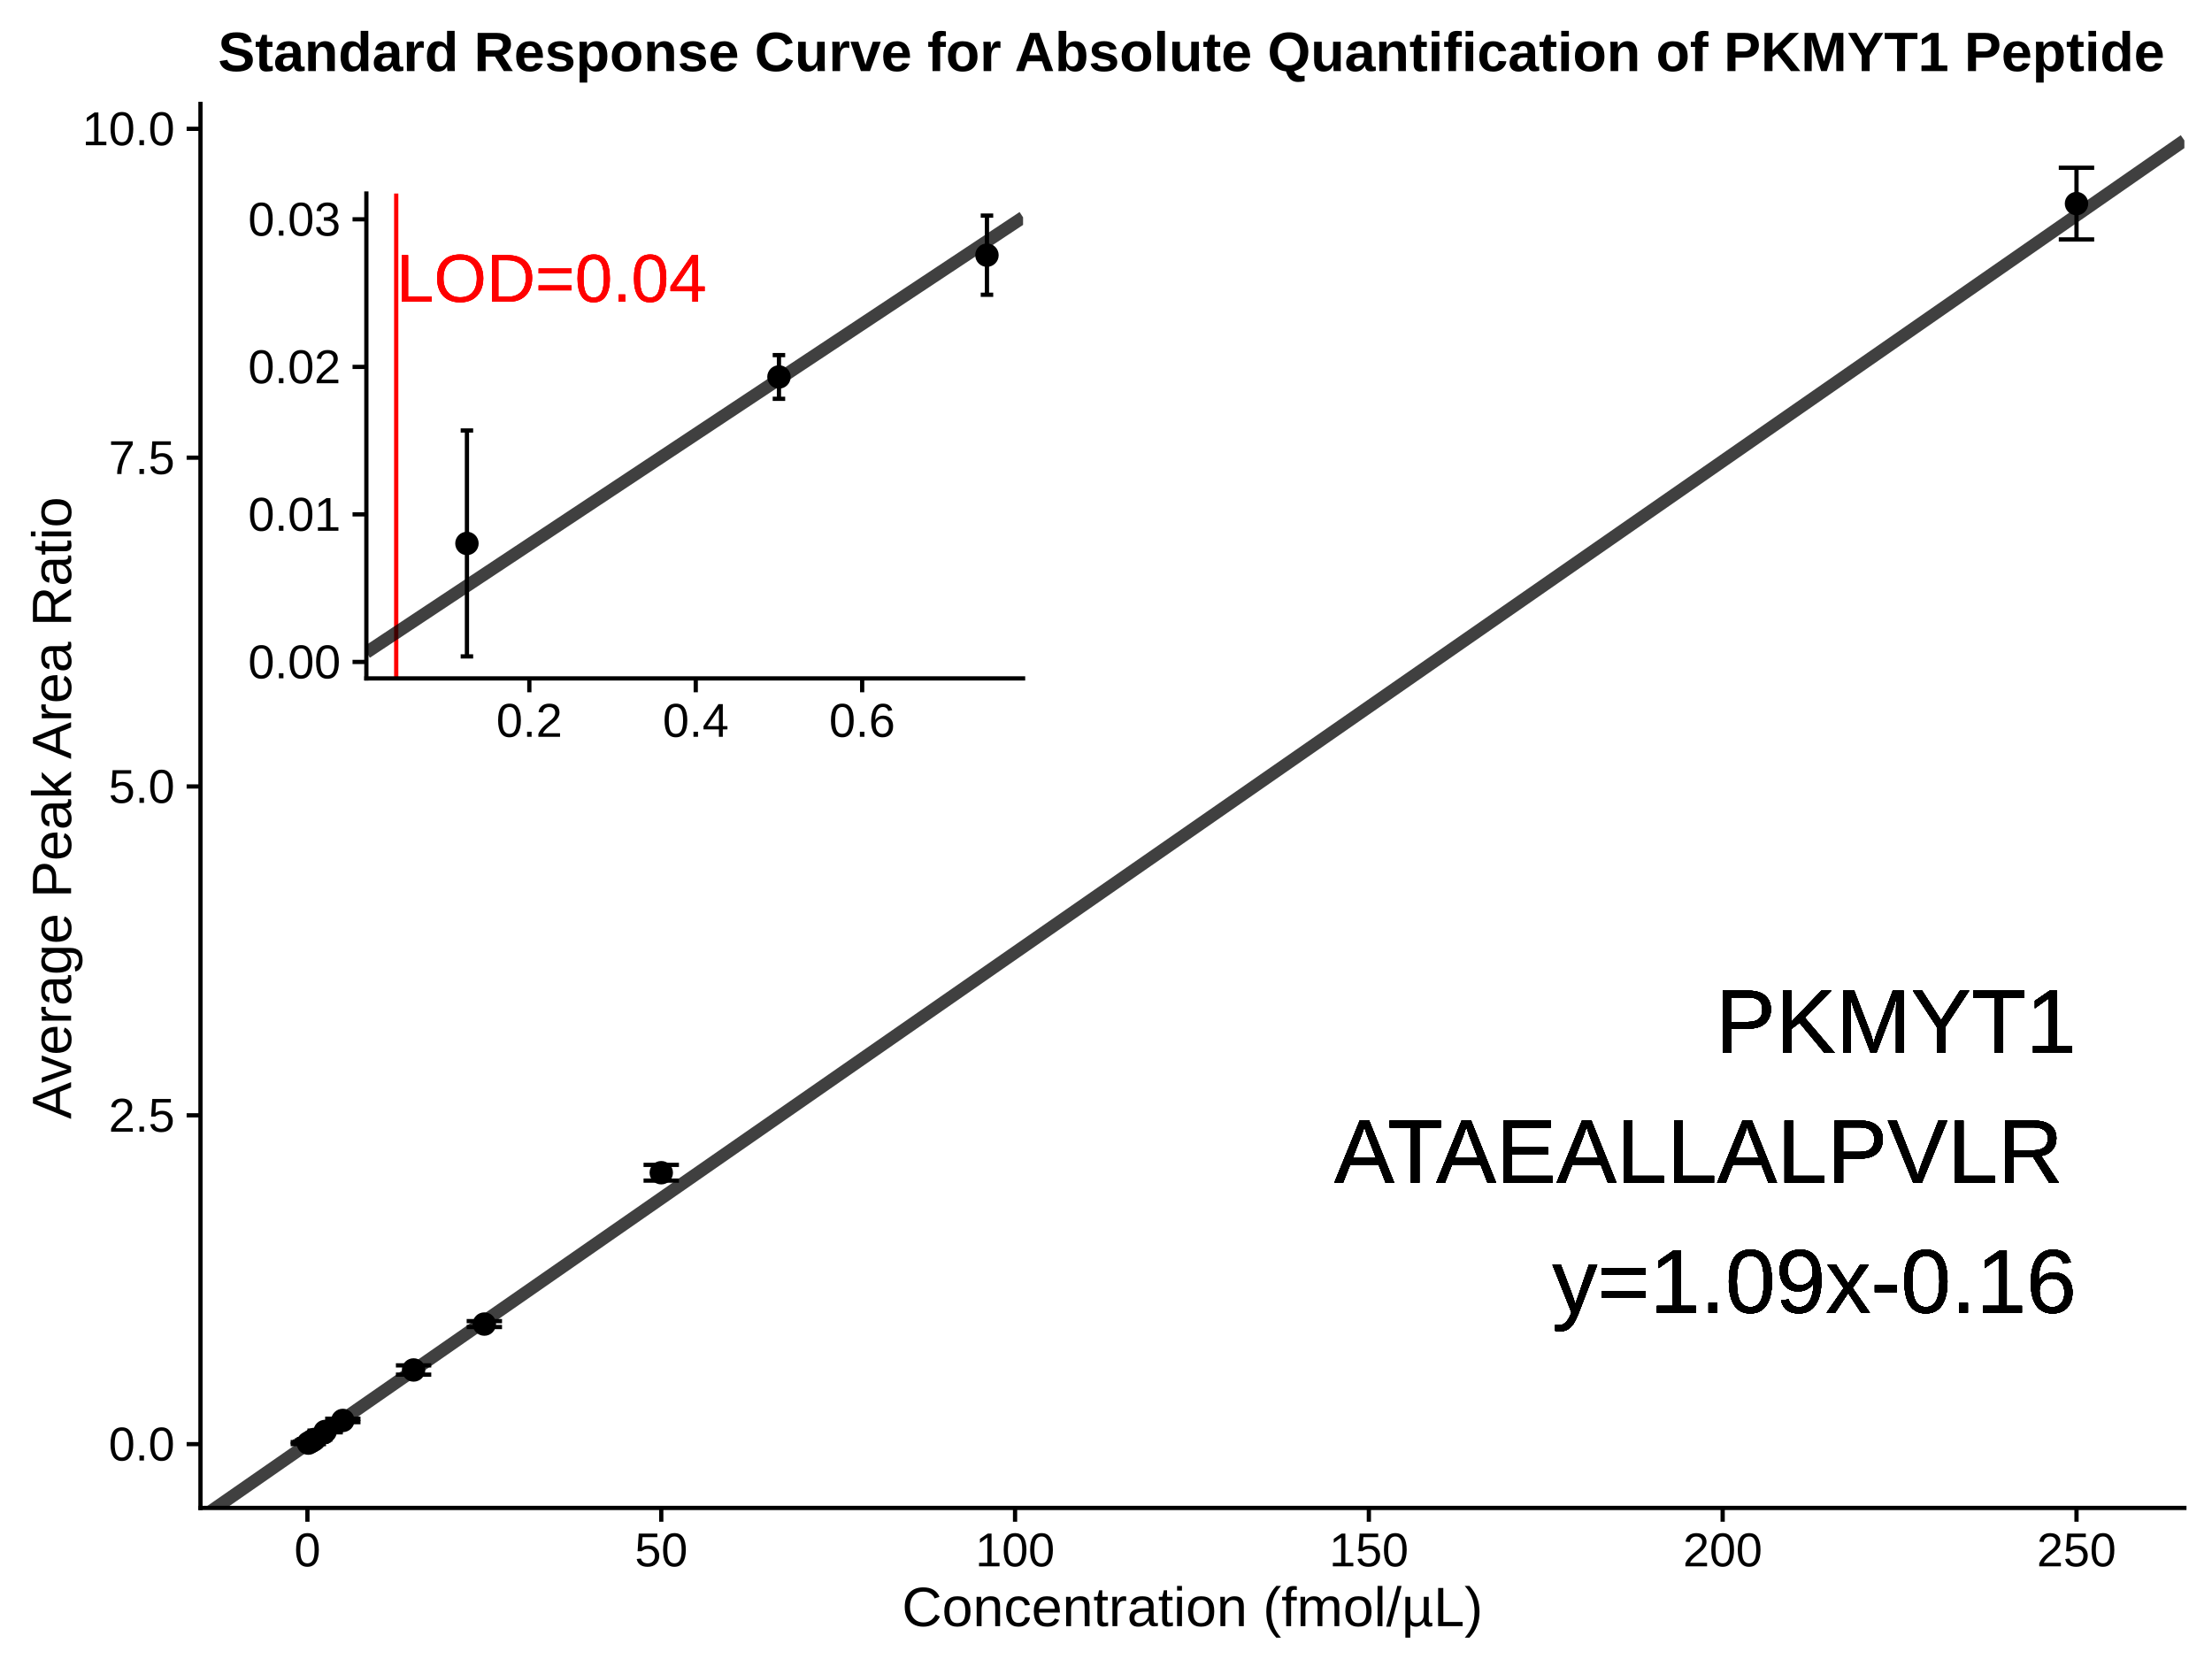
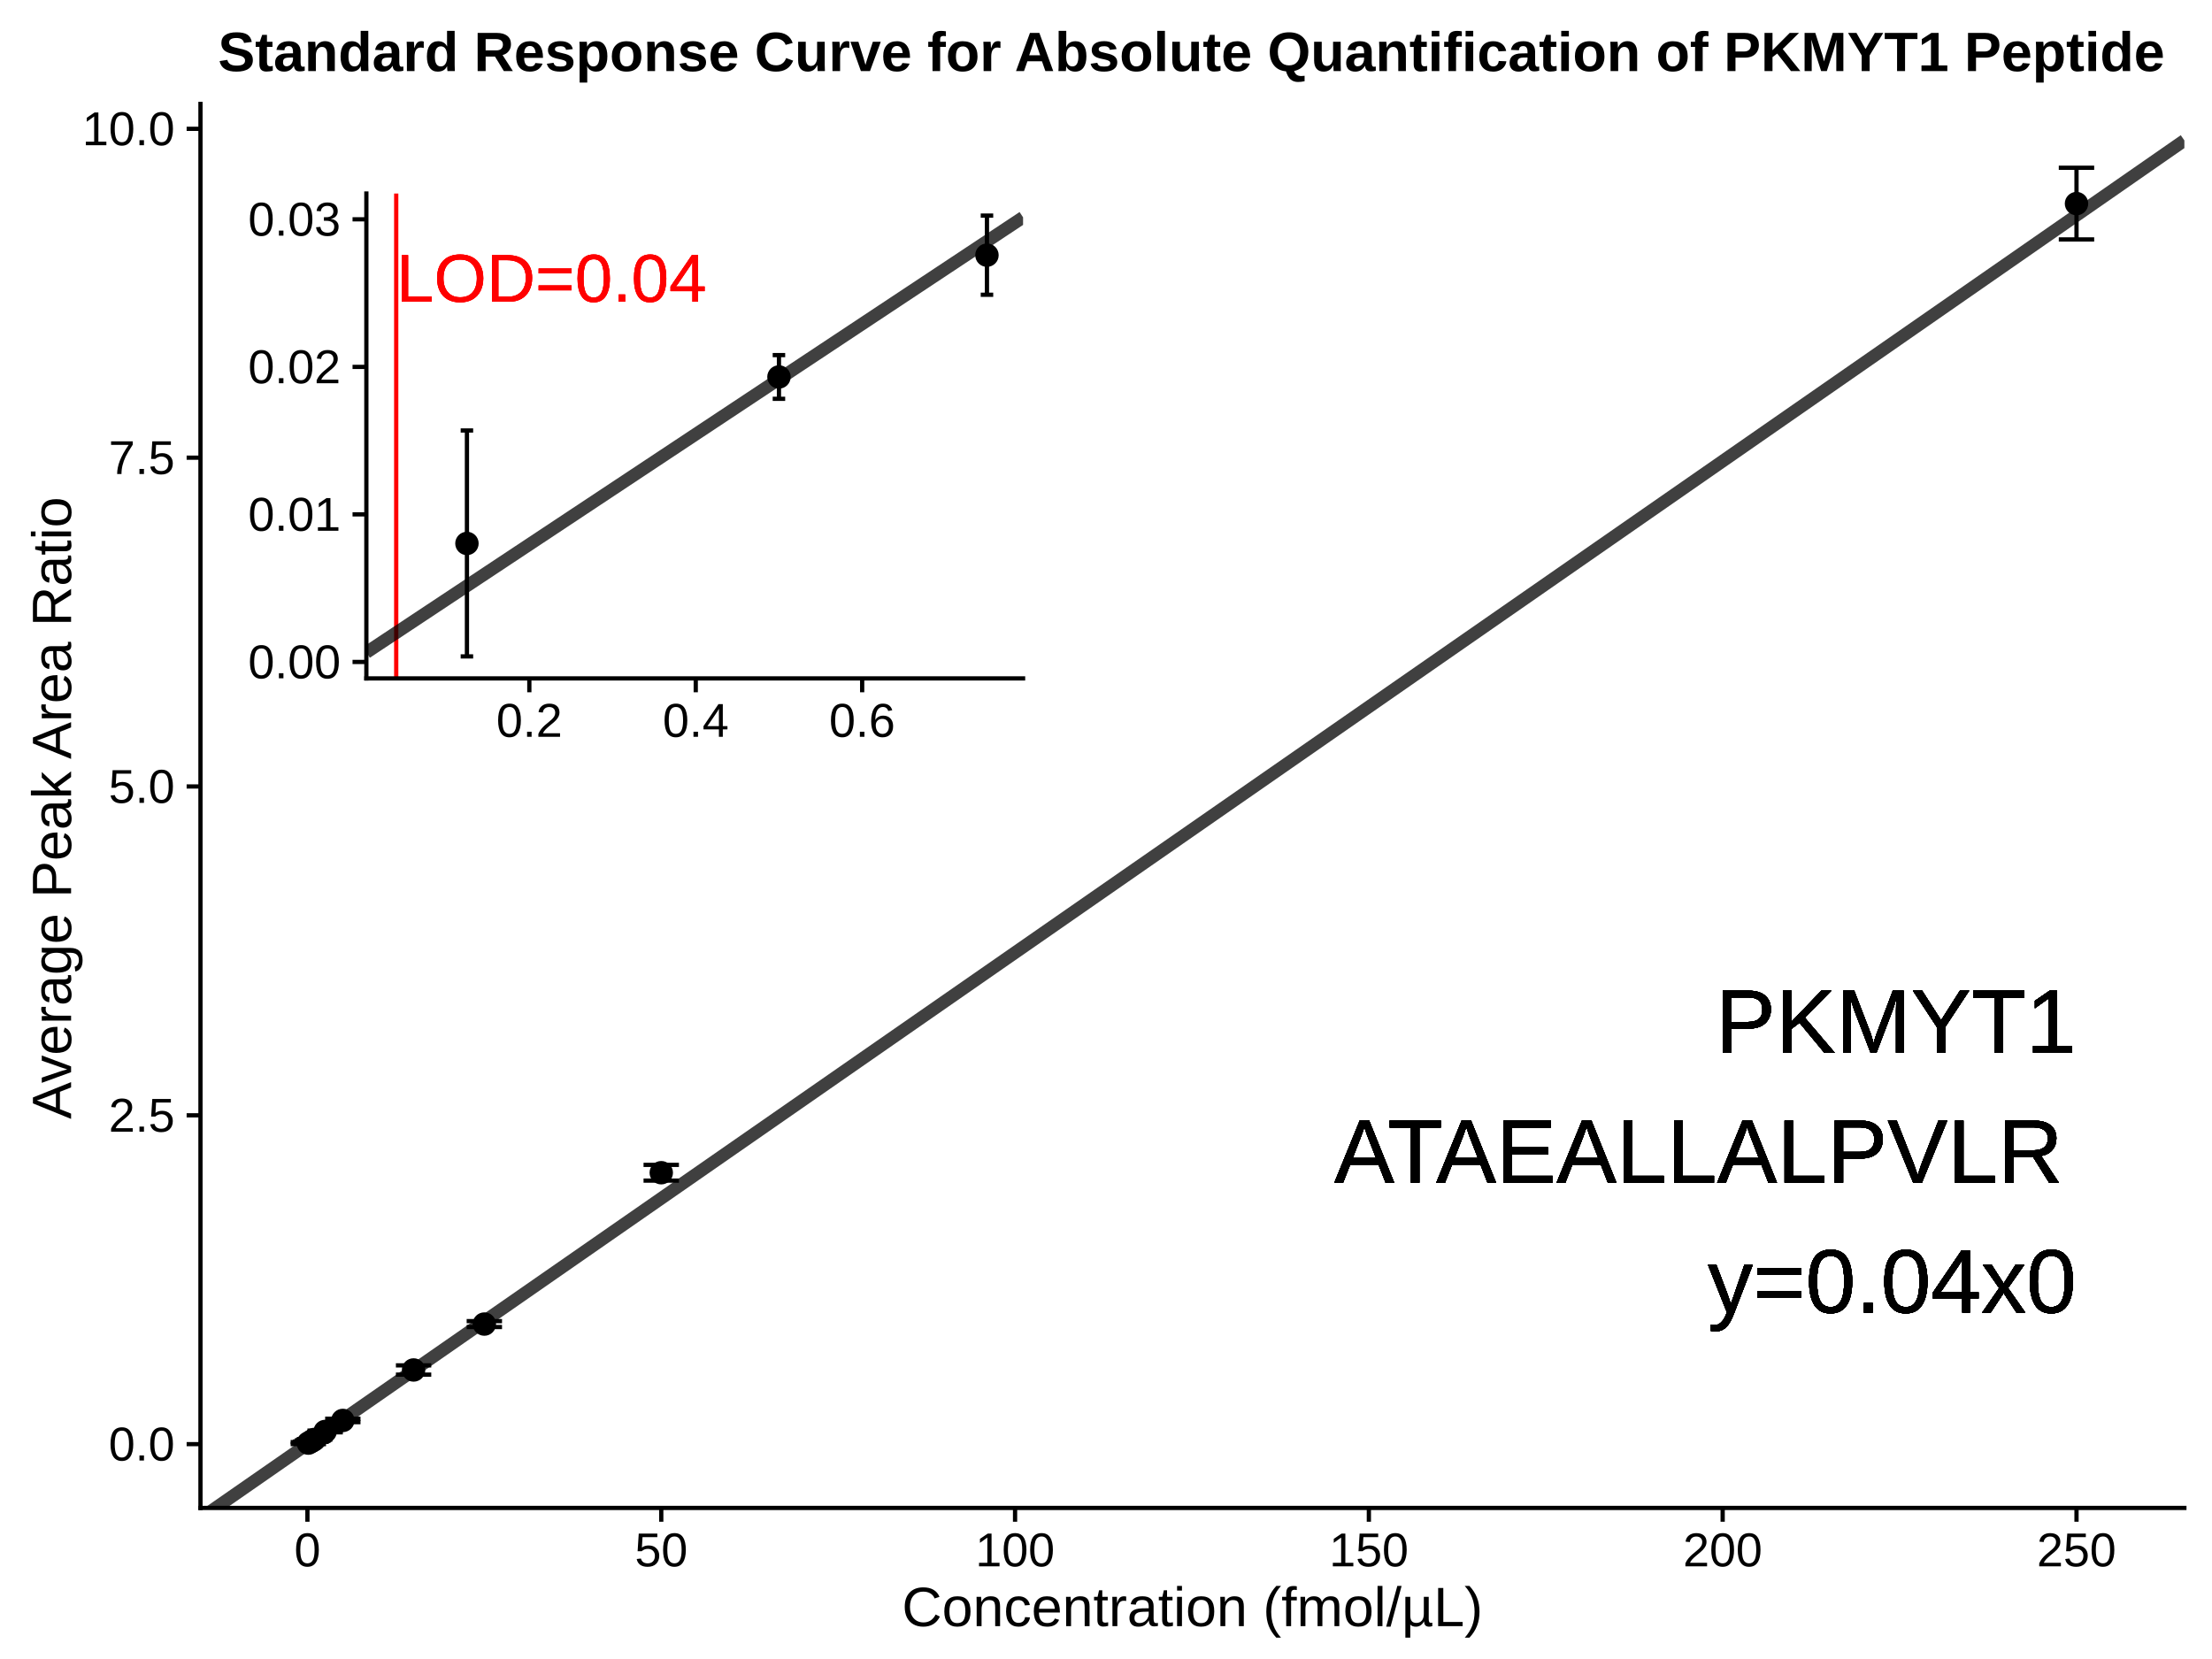
<svg xmlns="http://www.w3.org/2000/svg" viewBox="0 0 558.00 418.50">
  <defs>
    <style type="text/css">
    line, polyline, path, rect, circle {
      fill: none;
      stroke: #000000;
      stroke-linecap: round;
      stroke-linejoin: round;
      stroke-miterlimit: 10.00;
    }
  </style>
  </defs>
  <rect width="100%" height="100%" style="stroke: none; fill: #FFFFFF;" />
  <defs>
    <clipPath id="cpNTAuNTY2OXw1NTEuMDI2fDM4MC4zOXwyNi4yMTk1">
      <rect x="50.57" y="26.22" width="500.46" height="354.17" />
    </clipPath>
  </defs>
  <circle cx="77.78" cy="364.04" r="1.95pt" style="stroke-width: 0.71; fill: #000000;" clip-path="url(#cpNTAuNTY2OXw1NTEuMDI2fDM4MC4zOXwyNi4yMTk1)" />
  <circle cx="78.45" cy="363.66" r="1.95pt" style="stroke-width: 0.71; fill: #000000;" clip-path="url(#cpNTAuNTY2OXw1NTEuMDI2fDM4MC4zOXwyNi4yMTk1)" />
  <circle cx="78.89" cy="363.39" r="1.95pt" style="stroke-width: 0.71; fill: #000000;" clip-path="url(#cpNTAuNTY2OXw1NTEuMDI2fDM4MC4zOXwyNi4yMTk1)" />
  <circle cx="79.34" cy="363.11" r="1.95pt" style="stroke-width: 0.71; fill: #000000;" clip-path="url(#cpNTAuNTY2OXw1NTEuMDI2fDM4MC4zOXwyNi4yMTk1)" />
  <circle cx="82.02" cy="361.10" r="1.95pt" style="stroke-width: 0.71; fill: #000000;" clip-path="url(#cpNTAuNTY2OXw1NTEuMDI2fDM4MC4zOXwyNi4yMTk1)" />
  <circle cx="86.48" cy="358.32" r="1.95pt" style="stroke-width: 0.71; fill: #000000;" clip-path="url(#cpNTAuNTY2OXw1NTEuMDI2fDM4MC4zOXwyNi4yMTk1)" />
  <circle cx="104.33" cy="345.59" r="1.95pt" style="stroke-width: 0.71; fill: #000000;" clip-path="url(#cpNTAuNTY2OXw1NTEuMDI2fDM4MC4zOXwyNi4yMTk1)" />
  <circle cx="122.18" cy="334.01" r="1.95pt" style="stroke-width: 0.71; fill: #000000;" clip-path="url(#cpNTAuNTY2OXw1NTEuMDI2fDM4MC4zOXwyNi4yMTk1)" />
  <circle cx="166.81" cy="295.83" r="1.95pt" style="stroke-width: 0.71; fill: #000000;" clip-path="url(#cpNTAuNTY2OXw1NTEuMDI2fDM4MC4zOXwyNi4yMTk1)" />
  <circle cx="523.82" cy="51.36" r="1.95pt" style="stroke-width: 0.71; fill: #000000;" clip-path="url(#cpNTAuNTY2OXw1NTEuMDI2fDM4MC4zOXwyNi4yMTk1)" />
  <polyline points="73.32,363.78 82.24,363.78 " style="stroke-width: 1.07; stroke-linecap: butt;" clip-path="url(#cpNTAuNTY2OXw1NTEuMDI2fDM4MC4zOXwyNi4yMTk1)" />
  <polyline points="77.78,363.78 77.78,364.29 " style="stroke-width: 1.07; stroke-linecap: butt;" clip-path="url(#cpNTAuNTY2OXw1NTEuMDI2fDM4MC4zOXwyNi4yMTk1)" />
  <polyline points="73.32,364.29 82.24,364.29 " style="stroke-width: 1.07; stroke-linecap: butt;" clip-path="url(#cpNTAuNTY2OXw1NTEuMDI2fDM4MC4zOXwyNi4yMTk1)" />
  <polyline points="73.98,363.61 82.91,363.61 " style="stroke-width: 1.07; stroke-linecap: butt;" clip-path="url(#cpNTAuNTY2OXw1NTEuMDI2fDM4MC4zOXwyNi4yMTk1)" />
  <polyline points="78.45,363.61 78.45,363.71 " style="stroke-width: 1.07; stroke-linecap: butt;" clip-path="url(#cpNTAuNTY2OXw1NTEuMDI2fDM4MC4zOXwyNi4yMTk1)" />
  <polyline points="73.98,363.71 82.91,363.71 " style="stroke-width: 1.07; stroke-linecap: butt;" clip-path="url(#cpNTAuNTY2OXw1NTEuMDI2fDM4MC4zOXwyNi4yMTk1)" />
  <polyline points="74.43,363.30 83.36,363.30 " style="stroke-width: 1.07; stroke-linecap: butt;" clip-path="url(#cpNTAuNTY2OXw1NTEuMDI2fDM4MC4zOXwyNi4yMTk1)" />
  <polyline points="78.89,363.30 78.89,363.48 " style="stroke-width: 1.07; stroke-linecap: butt;" clip-path="url(#cpNTAuNTY2OXw1NTEuMDI2fDM4MC4zOXwyNi4yMTk1)" />
  <polyline points="74.43,363.48 83.36,363.48 " style="stroke-width: 1.07; stroke-linecap: butt;" clip-path="url(#cpNTAuNTY2OXw1NTEuMDI2fDM4MC4zOXwyNi4yMTk1)" />
  <polyline points="74.88,363.02 83.80,363.02 " style="stroke-width: 1.07; stroke-linecap: butt;" clip-path="url(#cpNTAuNTY2OXw1NTEuMDI2fDM4MC4zOXwyNi4yMTk1)" />
  <polyline points="79.34,363.02 79.34,363.19 " style="stroke-width: 1.07; stroke-linecap: butt;" clip-path="url(#cpNTAuNTY2OXw1NTEuMDI2fDM4MC4zOXwyNi4yMTk1)" />
  <polyline points="74.88,363.19 83.80,363.19 " style="stroke-width: 1.07; stroke-linecap: butt;" clip-path="url(#cpNTAuNTY2OXw1NTEuMDI2fDM4MC4zOXwyNi4yMTk1)" />
  <polyline points="77.55,360.89 86.48,360.89 " style="stroke-width: 1.07; stroke-linecap: butt;" clip-path="url(#cpNTAuNTY2OXw1NTEuMDI2fDM4MC4zOXwyNi4yMTk1)" />
  <polyline points="82.02,360.89 82.02,361.32 " style="stroke-width: 1.07; stroke-linecap: butt;" clip-path="url(#cpNTAuNTY2OXw1NTEuMDI2fDM4MC4zOXwyNi4yMTk1)" />
  <polyline points="77.55,361.32 86.48,361.32 " style="stroke-width: 1.07; stroke-linecap: butt;" clip-path="url(#cpNTAuNTY2OXw1NTEuMDI2fDM4MC4zOXwyNi4yMTk1)" />
  <polyline points="82.02,357.89 90.94,357.89 " style="stroke-width: 1.07; stroke-linecap: butt;" clip-path="url(#cpNTAuNTY2OXw1NTEuMDI2fDM4MC4zOXwyNi4yMTk1)" />
  <polyline points="86.48,357.89 86.48,358.75 " style="stroke-width: 1.07; stroke-linecap: butt;" clip-path="url(#cpNTAuNTY2OXw1NTEuMDI2fDM4MC4zOXwyNi4yMTk1)" />
  <polyline points="82.02,358.75 90.94,358.75 " style="stroke-width: 1.07; stroke-linecap: butt;" clip-path="url(#cpNTAuNTY2OXw1NTEuMDI2fDM4MC4zOXwyNi4yMTk1)" />
  <polyline points="99.87,344.42 108.79,344.42 " style="stroke-width: 1.07; stroke-linecap: butt;" clip-path="url(#cpNTAuNTY2OXw1NTEuMDI2fDM4MC4zOXwyNi4yMTk1)" />
  <polyline points="104.33,344.42 104.33,346.76 " style="stroke-width: 1.07; stroke-linecap: butt;" clip-path="url(#cpNTAuNTY2OXw1NTEuMDI2fDM4MC4zOXwyNi4yMTk1)" />
  <polyline points="99.87,346.76 108.79,346.76 " style="stroke-width: 1.07; stroke-linecap: butt;" clip-path="url(#cpNTAuNTY2OXw1NTEuMDI2fDM4MC4zOXwyNi4yMTk1)" />
  <polyline points="117.72,333.27 126.64,333.27 " style="stroke-width: 1.07; stroke-linecap: butt;" clip-path="url(#cpNTAuNTY2OXw1NTEuMDI2fDM4MC4zOXwyNi4yMTk1)" />
  <polyline points="122.18,333.27 122.18,334.76 " style="stroke-width: 1.07; stroke-linecap: butt;" clip-path="url(#cpNTAuNTY2OXw1NTEuMDI2fDM4MC4zOXwyNi4yMTk1)" />
  <polyline points="117.72,334.76 126.64,334.76 " style="stroke-width: 1.07; stroke-linecap: butt;" clip-path="url(#cpNTAuNTY2OXw1NTEuMDI2fDM4MC4zOXwyNi4yMTk1)" />
  <polyline points="162.34,293.85 171.27,293.85 " style="stroke-width: 1.07; stroke-linecap: butt;" clip-path="url(#cpNTAuNTY2OXw1NTEuMDI2fDM4MC4zOXwyNi4yMTk1)" />
  <polyline points="166.81,293.85 166.81,297.82 " style="stroke-width: 1.07; stroke-linecap: butt;" clip-path="url(#cpNTAuNTY2OXw1NTEuMDI2fDM4MC4zOXwyNi4yMTk1)" />
  <polyline points="162.34,297.82 171.27,297.82 " style="stroke-width: 1.07; stroke-linecap: butt;" clip-path="url(#cpNTAuNTY2OXw1NTEuMDI2fDM4MC4zOXwyNi4yMTk1)" />
  <polyline points="519.35,42.32 528.28,42.32 " style="stroke-width: 1.07; stroke-linecap: butt;" clip-path="url(#cpNTAuNTY2OXw1NTEuMDI2fDM4MC4zOXwyNi4yMTk1)" />
  <polyline points="523.82,42.32 523.82,60.40 " style="stroke-width: 1.07; stroke-linecap: butt;" clip-path="url(#cpNTAuNTY2OXw1NTEuMDI2fDM4MC4zOXwyNi4yMTk1)" />
  <polyline points="519.35,60.40 528.28,60.40 " style="stroke-width: 1.07; stroke-linecap: butt;" clip-path="url(#cpNTAuNTY2OXw1NTEuMDI2fDM4MC4zOXwyNi4yMTk1)" />
  <line x1="50.57" y1="383.03" x2="551.03" y2="35.42" style="stroke-width: 3.20; stroke: #000000; stroke-opacity: 0.75; stroke-linecap: butt;" clip-path="url(#cpNTAuNTY2OXw1NTEuMDI2fDM4MC4zOXwyNi4yMTk1)" />
  <g clip-path="url(#cpNTAuNTY2OXw1NTEuMDI2fDM4MC4zOXwyNi4yMTk1)">
    <text x="432.74" y="265.57" style="font-size: 22.76px; font-family: Liberation Sans;" textLength="91.07px" lengthAdjust="spacingAndGlyphs">PKMYT1</text>
  </g>
  <g clip-path="url(#cpNTAuNTY2OXw1NTEuMDI2fDM4MC4zOXwyNi4yMTk1)">
    <text x="336.56" y="298.35" style="font-size: 22.76px; font-family: Liberation Sans;" textLength="187.25px" lengthAdjust="spacingAndGlyphs">ATAEALLALPVLR</text>
  </g>
  <g clip-path="url(#cpNTAuNTY2OXw1NTEuMDI2fDM4MC4zOXwyNi4yMTk1)">
-     <text x="391.58" y="331.12" style="font-size: 22.76px; font-family: Liberation Sans;" textLength="132.24px" lengthAdjust="spacingAndGlyphs">y=1.09x-0.16</text>
-   </g>
-   <g clip-path="url(#cpNTAuNTY2OXw1NTEuMDI2fDM4MC4zOXwyNi4yMTk1)">
-     <text x="432.74" y="265.57" style="font-size: 22.76px; font-family: Liberation Sans;" textLength="91.07px" lengthAdjust="spacingAndGlyphs">PKMYT1</text>
-   </g>
-   <g clip-path="url(#cpNTAuNTY2OXw1NTEuMDI2fDM4MC4zOXwyNi4yMTk1)">
-     <text x="336.56" y="298.35" style="font-size: 22.76px; font-family: Liberation Sans;" textLength="187.25px" lengthAdjust="spacingAndGlyphs">ATAEALLALPVLR</text>
-   </g>
-   <g clip-path="url(#cpNTAuNTY2OXw1NTEuMDI2fDM4MC4zOXwyNi4yMTk1)">
-     <text x="391.58" y="331.12" style="font-size: 22.76px; font-family: Liberation Sans;" textLength="132.24px" lengthAdjust="spacingAndGlyphs">y=1.09x-0.16</text>
-   </g>
-   <g clip-path="url(#cpNTAuNTY2OXw1NTEuMDI2fDM4MC4zOXwyNi4yMTk1)">
-     <text x="432.74" y="265.57" style="font-size: 22.76px; font-family: Liberation Sans;" textLength="91.07px" lengthAdjust="spacingAndGlyphs">PKMYT1</text>
-   </g>
-   <g clip-path="url(#cpNTAuNTY2OXw1NTEuMDI2fDM4MC4zOXwyNi4yMTk1)">
-     <text x="336.56" y="298.35" style="font-size: 22.76px; font-family: Liberation Sans;" textLength="187.25px" lengthAdjust="spacingAndGlyphs">ATAEALLALPVLR</text>
-   </g>
-   <g clip-path="url(#cpNTAuNTY2OXw1NTEuMDI2fDM4MC4zOXwyNi4yMTk1)">
-     <text x="391.58" y="331.12" style="font-size: 22.76px; font-family: Liberation Sans;" textLength="132.24px" lengthAdjust="spacingAndGlyphs">y=1.09x-0.16</text>
-   </g>
-   <g clip-path="url(#cpNTAuNTY2OXw1NTEuMDI2fDM4MC4zOXwyNi4yMTk1)">
-     <text x="432.74" y="265.57" style="font-size: 22.76px; font-family: Liberation Sans;" textLength="91.07px" lengthAdjust="spacingAndGlyphs">PKMYT1</text>
-   </g>
-   <g clip-path="url(#cpNTAuNTY2OXw1NTEuMDI2fDM4MC4zOXwyNi4yMTk1)">
-     <text x="336.56" y="298.35" style="font-size: 22.76px; font-family: Liberation Sans;" textLength="187.25px" lengthAdjust="spacingAndGlyphs">ATAEALLALPVLR</text>
-   </g>
-   <g clip-path="url(#cpNTAuNTY2OXw1NTEuMDI2fDM4MC4zOXwyNi4yMTk1)">
-     <text x="391.58" y="331.12" style="font-size: 22.76px; font-family: Liberation Sans;" textLength="132.24px" lengthAdjust="spacingAndGlyphs">y=1.09x-0.16</text>
-   </g>
-   <g clip-path="url(#cpNTAuNTY2OXw1NTEuMDI2fDM4MC4zOXwyNi4yMTk1)">
-     <text x="432.74" y="265.57" style="font-size: 22.76px; font-family: Liberation Sans;" textLength="91.07px" lengthAdjust="spacingAndGlyphs">PKMYT1</text>
-   </g>
-   <g clip-path="url(#cpNTAuNTY2OXw1NTEuMDI2fDM4MC4zOXwyNi4yMTk1)">
-     <text x="336.56" y="298.35" style="font-size: 22.76px; font-family: Liberation Sans;" textLength="187.25px" lengthAdjust="spacingAndGlyphs">ATAEALLALPVLR</text>
-   </g>
-   <g clip-path="url(#cpNTAuNTY2OXw1NTEuMDI2fDM4MC4zOXwyNi4yMTk1)">
-     <text x="391.58" y="331.12" style="font-size: 22.76px; font-family: Liberation Sans;" textLength="132.24px" lengthAdjust="spacingAndGlyphs">y=1.09x-0.16</text>
-   </g>
-   <g clip-path="url(#cpNTAuNTY2OXw1NTEuMDI2fDM4MC4zOXwyNi4yMTk1)">
-     <text x="432.74" y="265.57" style="font-size: 22.76px; font-family: Liberation Sans;" textLength="91.07px" lengthAdjust="spacingAndGlyphs">PKMYT1</text>
-   </g>
-   <g clip-path="url(#cpNTAuNTY2OXw1NTEuMDI2fDM4MC4zOXwyNi4yMTk1)">
-     <text x="336.56" y="298.35" style="font-size: 22.76px; font-family: Liberation Sans;" textLength="187.25px" lengthAdjust="spacingAndGlyphs">ATAEALLALPVLR</text>
-   </g>
-   <g clip-path="url(#cpNTAuNTY2OXw1NTEuMDI2fDM4MC4zOXwyNi4yMTk1)">
-     <text x="391.58" y="331.12" style="font-size: 22.76px; font-family: Liberation Sans;" textLength="132.24px" lengthAdjust="spacingAndGlyphs">y=1.09x-0.16</text>
-   </g>
-   <g clip-path="url(#cpNTAuNTY2OXw1NTEuMDI2fDM4MC4zOXwyNi4yMTk1)">
-     <text x="432.74" y="265.57" style="font-size: 22.76px; font-family: Liberation Sans;" textLength="91.07px" lengthAdjust="spacingAndGlyphs">PKMYT1</text>
-   </g>
-   <g clip-path="url(#cpNTAuNTY2OXw1NTEuMDI2fDM4MC4zOXwyNi4yMTk1)">
-     <text x="336.56" y="298.35" style="font-size: 22.76px; font-family: Liberation Sans;" textLength="187.25px" lengthAdjust="spacingAndGlyphs">ATAEALLALPVLR</text>
-   </g>
-   <g clip-path="url(#cpNTAuNTY2OXw1NTEuMDI2fDM4MC4zOXwyNi4yMTk1)">
-     <text x="391.58" y="331.12" style="font-size: 22.76px; font-family: Liberation Sans;" textLength="132.24px" lengthAdjust="spacingAndGlyphs">y=1.09x-0.16</text>
-   </g>
-   <g clip-path="url(#cpNTAuNTY2OXw1NTEuMDI2fDM4MC4zOXwyNi4yMTk1)">
-     <text x="432.74" y="265.57" style="font-size: 22.76px; font-family: Liberation Sans;" textLength="91.07px" lengthAdjust="spacingAndGlyphs">PKMYT1</text>
-   </g>
-   <g clip-path="url(#cpNTAuNTY2OXw1NTEuMDI2fDM4MC4zOXwyNi4yMTk1)">
-     <text x="336.56" y="298.35" style="font-size: 22.76px; font-family: Liberation Sans;" textLength="187.25px" lengthAdjust="spacingAndGlyphs">ATAEALLALPVLR</text>
-   </g>
-   <g clip-path="url(#cpNTAuNTY2OXw1NTEuMDI2fDM4MC4zOXwyNi4yMTk1)">
-     <text x="391.58" y="331.12" style="font-size: 22.76px; font-family: Liberation Sans;" textLength="132.24px" lengthAdjust="spacingAndGlyphs">y=1.09x-0.16</text>
-   </g>
-   <g clip-path="url(#cpNTAuNTY2OXw1NTEuMDI2fDM4MC4zOXwyNi4yMTk1)">
-     <text x="432.74" y="265.57" style="font-size: 22.76px; font-family: Liberation Sans;" textLength="91.07px" lengthAdjust="spacingAndGlyphs">PKMYT1</text>
-   </g>
-   <g clip-path="url(#cpNTAuNTY2OXw1NTEuMDI2fDM4MC4zOXwyNi4yMTk1)">
-     <text x="336.56" y="298.35" style="font-size: 22.76px; font-family: Liberation Sans;" textLength="187.25px" lengthAdjust="spacingAndGlyphs">ATAEALLALPVLR</text>
-   </g>
-   <g clip-path="url(#cpNTAuNTY2OXw1NTEuMDI2fDM4MC4zOXwyNi4yMTk1)">
-     <text x="391.58" y="331.12" style="font-size: 22.76px; font-family: Liberation Sans;" textLength="132.24px" lengthAdjust="spacingAndGlyphs">y=1.09x-0.16</text>
-   </g>
-   <g clip-path="url(#cpNTAuNTY2OXw1NTEuMDI2fDM4MC4zOXwyNi4yMTk1)">
-     <text x="432.74" y="265.57" style="font-size: 22.76px; font-family: Liberation Sans;" textLength="91.07px" lengthAdjust="spacingAndGlyphs">PKMYT1</text>
-   </g>
-   <g clip-path="url(#cpNTAuNTY2OXw1NTEuMDI2fDM4MC4zOXwyNi4yMTk1)">
-     <text x="336.56" y="298.35" style="font-size: 22.76px; font-family: Liberation Sans;" textLength="187.25px" lengthAdjust="spacingAndGlyphs">ATAEALLALPVLR</text>
-   </g>
-   <g clip-path="url(#cpNTAuNTY2OXw1NTEuMDI2fDM4MC4zOXwyNi4yMTk1)">
-     <text x="391.58" y="331.12" style="font-size: 22.76px; font-family: Liberation Sans;" textLength="132.24px" lengthAdjust="spacingAndGlyphs">y=1.09x-0.16</text>
+     <text x="430.80" y="331.12" style="font-size: 22.76px; font-family: Liberation Sans;" textLength="93.02px" lengthAdjust="spacingAndGlyphs">y=0.04x0</text>
+   </g>
+   <g clip-path="url(#cpNTAuNTY2OXw1NTEuMDI2fDM4MC4zOXwyNi4yMTk1)">
+     <text x="432.74" y="265.57" style="font-size: 22.76px; font-family: Liberation Sans;" textLength="91.07px" lengthAdjust="spacingAndGlyphs">PKMYT1</text>
+   </g>
+   <g clip-path="url(#cpNTAuNTY2OXw1NTEuMDI2fDM4MC4zOXwyNi4yMTk1)">
+     <text x="336.56" y="298.35" style="font-size: 22.76px; font-family: Liberation Sans;" textLength="187.25px" lengthAdjust="spacingAndGlyphs">ATAEALLALPVLR</text>
+   </g>
+   <g clip-path="url(#cpNTAuNTY2OXw1NTEuMDI2fDM4MC4zOXwyNi4yMTk1)">
+     <text x="430.80" y="331.12" style="font-size: 22.76px; font-family: Liberation Sans;" textLength="93.02px" lengthAdjust="spacingAndGlyphs">y=0.04x0</text>
+   </g>
+   <g clip-path="url(#cpNTAuNTY2OXw1NTEuMDI2fDM4MC4zOXwyNi4yMTk1)">
+     <text x="432.74" y="265.57" style="font-size: 22.76px; font-family: Liberation Sans;" textLength="91.07px" lengthAdjust="spacingAndGlyphs">PKMYT1</text>
+   </g>
+   <g clip-path="url(#cpNTAuNTY2OXw1NTEuMDI2fDM4MC4zOXwyNi4yMTk1)">
+     <text x="336.56" y="298.35" style="font-size: 22.76px; font-family: Liberation Sans;" textLength="187.25px" lengthAdjust="spacingAndGlyphs">ATAEALLALPVLR</text>
+   </g>
+   <g clip-path="url(#cpNTAuNTY2OXw1NTEuMDI2fDM4MC4zOXwyNi4yMTk1)">
+     <text x="430.80" y="331.12" style="font-size: 22.76px; font-family: Liberation Sans;" textLength="93.02px" lengthAdjust="spacingAndGlyphs">y=0.04x0</text>
+   </g>
+   <g clip-path="url(#cpNTAuNTY2OXw1NTEuMDI2fDM4MC4zOXwyNi4yMTk1)">
+     <text x="432.74" y="265.57" style="font-size: 22.76px; font-family: Liberation Sans;" textLength="91.07px" lengthAdjust="spacingAndGlyphs">PKMYT1</text>
+   </g>
+   <g clip-path="url(#cpNTAuNTY2OXw1NTEuMDI2fDM4MC4zOXwyNi4yMTk1)">
+     <text x="336.56" y="298.35" style="font-size: 22.76px; font-family: Liberation Sans;" textLength="187.25px" lengthAdjust="spacingAndGlyphs">ATAEALLALPVLR</text>
+   </g>
+   <g clip-path="url(#cpNTAuNTY2OXw1NTEuMDI2fDM4MC4zOXwyNi4yMTk1)">
+     <text x="430.80" y="331.12" style="font-size: 22.76px; font-family: Liberation Sans;" textLength="93.02px" lengthAdjust="spacingAndGlyphs">y=0.04x0</text>
+   </g>
+   <g clip-path="url(#cpNTAuNTY2OXw1NTEuMDI2fDM4MC4zOXwyNi4yMTk1)">
+     <text x="432.74" y="265.57" style="font-size: 22.76px; font-family: Liberation Sans;" textLength="91.07px" lengthAdjust="spacingAndGlyphs">PKMYT1</text>
+   </g>
+   <g clip-path="url(#cpNTAuNTY2OXw1NTEuMDI2fDM4MC4zOXwyNi4yMTk1)">
+     <text x="336.56" y="298.35" style="font-size: 22.76px; font-family: Liberation Sans;" textLength="187.25px" lengthAdjust="spacingAndGlyphs">ATAEALLALPVLR</text>
+   </g>
+   <g clip-path="url(#cpNTAuNTY2OXw1NTEuMDI2fDM4MC4zOXwyNi4yMTk1)">
+     <text x="430.80" y="331.12" style="font-size: 22.76px; font-family: Liberation Sans;" textLength="93.02px" lengthAdjust="spacingAndGlyphs">y=0.04x0</text>
+   </g>
+   <g clip-path="url(#cpNTAuNTY2OXw1NTEuMDI2fDM4MC4zOXwyNi4yMTk1)">
+     <text x="432.74" y="265.57" style="font-size: 22.76px; font-family: Liberation Sans;" textLength="91.07px" lengthAdjust="spacingAndGlyphs">PKMYT1</text>
+   </g>
+   <g clip-path="url(#cpNTAuNTY2OXw1NTEuMDI2fDM4MC4zOXwyNi4yMTk1)">
+     <text x="336.56" y="298.35" style="font-size: 22.76px; font-family: Liberation Sans;" textLength="187.25px" lengthAdjust="spacingAndGlyphs">ATAEALLALPVLR</text>
+   </g>
+   <g clip-path="url(#cpNTAuNTY2OXw1NTEuMDI2fDM4MC4zOXwyNi4yMTk1)">
+     <text x="430.80" y="331.12" style="font-size: 22.76px; font-family: Liberation Sans;" textLength="93.02px" lengthAdjust="spacingAndGlyphs">y=0.04x0</text>
+   </g>
+   <g clip-path="url(#cpNTAuNTY2OXw1NTEuMDI2fDM4MC4zOXwyNi4yMTk1)">
+     <text x="432.74" y="265.57" style="font-size: 22.76px; font-family: Liberation Sans;" textLength="91.07px" lengthAdjust="spacingAndGlyphs">PKMYT1</text>
+   </g>
+   <g clip-path="url(#cpNTAuNTY2OXw1NTEuMDI2fDM4MC4zOXwyNi4yMTk1)">
+     <text x="336.56" y="298.35" style="font-size: 22.76px; font-family: Liberation Sans;" textLength="187.25px" lengthAdjust="spacingAndGlyphs">ATAEALLALPVLR</text>
+   </g>
+   <g clip-path="url(#cpNTAuNTY2OXw1NTEuMDI2fDM4MC4zOXwyNi4yMTk1)">
+     <text x="430.80" y="331.12" style="font-size: 22.76px; font-family: Liberation Sans;" textLength="93.02px" lengthAdjust="spacingAndGlyphs">y=0.04x0</text>
+   </g>
+   <g clip-path="url(#cpNTAuNTY2OXw1NTEuMDI2fDM4MC4zOXwyNi4yMTk1)">
+     <text x="432.74" y="265.57" style="font-size: 22.76px; font-family: Liberation Sans;" textLength="91.07px" lengthAdjust="spacingAndGlyphs">PKMYT1</text>
+   </g>
+   <g clip-path="url(#cpNTAuNTY2OXw1NTEuMDI2fDM4MC4zOXwyNi4yMTk1)">
+     <text x="336.56" y="298.35" style="font-size: 22.76px; font-family: Liberation Sans;" textLength="187.25px" lengthAdjust="spacingAndGlyphs">ATAEALLALPVLR</text>
+   </g>
+   <g clip-path="url(#cpNTAuNTY2OXw1NTEuMDI2fDM4MC4zOXwyNi4yMTk1)">
+     <text x="430.80" y="331.12" style="font-size: 22.76px; font-family: Liberation Sans;" textLength="93.02px" lengthAdjust="spacingAndGlyphs">y=0.04x0</text>
+   </g>
+   <g clip-path="url(#cpNTAuNTY2OXw1NTEuMDI2fDM4MC4zOXwyNi4yMTk1)">
+     <text x="432.74" y="265.57" style="font-size: 22.76px; font-family: Liberation Sans;" textLength="91.07px" lengthAdjust="spacingAndGlyphs">PKMYT1</text>
+   </g>
+   <g clip-path="url(#cpNTAuNTY2OXw1NTEuMDI2fDM4MC4zOXwyNi4yMTk1)">
+     <text x="336.56" y="298.35" style="font-size: 22.76px; font-family: Liberation Sans;" textLength="187.25px" lengthAdjust="spacingAndGlyphs">ATAEALLALPVLR</text>
+   </g>
+   <g clip-path="url(#cpNTAuNTY2OXw1NTEuMDI2fDM4MC4zOXwyNi4yMTk1)">
+     <text x="430.80" y="331.12" style="font-size: 22.76px; font-family: Liberation Sans;" textLength="93.02px" lengthAdjust="spacingAndGlyphs">y=0.04x0</text>
+   </g>
+   <g clip-path="url(#cpNTAuNTY2OXw1NTEuMDI2fDM4MC4zOXwyNi4yMTk1)">
+     <text x="432.74" y="265.57" style="font-size: 22.76px; font-family: Liberation Sans;" textLength="91.07px" lengthAdjust="spacingAndGlyphs">PKMYT1</text>
+   </g>
+   <g clip-path="url(#cpNTAuNTY2OXw1NTEuMDI2fDM4MC4zOXwyNi4yMTk1)">
+     <text x="336.56" y="298.35" style="font-size: 22.76px; font-family: Liberation Sans;" textLength="187.25px" lengthAdjust="spacingAndGlyphs">ATAEALLALPVLR</text>
+   </g>
+   <g clip-path="url(#cpNTAuNTY2OXw1NTEuMDI2fDM4MC4zOXwyNi4yMTk1)">
+     <text x="430.80" y="331.12" style="font-size: 22.76px; font-family: Liberation Sans;" textLength="93.02px" lengthAdjust="spacingAndGlyphs">y=0.04x0</text>
  </g>
  <defs>
    <clipPath id="cpMHw1NTh8NDE4LjV8MA==">
      <rect x="0.00" y="0.00" width="558.00" height="418.50" />
    </clipPath>
  </defs>
  <polyline points="50.57,380.39 50.57,26.22 " style="stroke-width: 1.07; stroke-linecap: square;" clip-path="url(#cpMHw1NTh8NDE4LjV8MA==)" />
  <g clip-path="url(#cpMHw1NTh8NDE4LjV8MA==)">
    <text x="27.41" y="368.43" style="font-size: 12.00px; font-family: Liberation Sans;" textLength="16.68px" lengthAdjust="spacingAndGlyphs">0.0</text>
  </g>
  <g clip-path="url(#cpMHw1NTh8NDE4LjV8MA==)">
    <text x="27.41" y="285.48" style="font-size: 12.00px; font-family: Liberation Sans;" textLength="16.68px" lengthAdjust="spacingAndGlyphs">2.5</text>
  </g>
  <g clip-path="url(#cpMHw1NTh8NDE4LjV8MA==)">
    <text x="27.41" y="202.53" style="font-size: 12.00px; font-family: Liberation Sans;" textLength="16.68px" lengthAdjust="spacingAndGlyphs">5.0</text>
  </g>
  <g clip-path="url(#cpMHw1NTh8NDE4LjV8MA==)">
    <text x="27.41" y="119.58" style="font-size: 12.00px; font-family: Liberation Sans;" textLength="16.68px" lengthAdjust="spacingAndGlyphs">7.5</text>
  </g>
  <g clip-path="url(#cpMHw1NTh8NDE4LjV8MA==)">
    <text x="20.74" y="36.63" style="font-size: 12.00px; font-family: Liberation Sans;" textLength="23.35px" lengthAdjust="spacingAndGlyphs">10.0</text>
  </g>
  <polyline points="47.08,364.30 50.57,364.30 " style="stroke-width: 1.07; stroke-linecap: butt;" clip-path="url(#cpMHw1NTh8NDE4LjV8MA==)" />
  <polyline points="47.08,281.35 50.57,281.35 " style="stroke-width: 1.07; stroke-linecap: butt;" clip-path="url(#cpMHw1NTh8NDE4LjV8MA==)" />
  <polyline points="47.08,198.40 50.57,198.40 " style="stroke-width: 1.07; stroke-linecap: butt;" clip-path="url(#cpMHw1NTh8NDE4LjV8MA==)" />
  <polyline points="47.08,115.45 50.57,115.45 " style="stroke-width: 1.07; stroke-linecap: butt;" clip-path="url(#cpMHw1NTh8NDE4LjV8MA==)" />
  <polyline points="47.08,32.50 50.57,32.50 " style="stroke-width: 1.07; stroke-linecap: butt;" clip-path="url(#cpMHw1NTh8NDE4LjV8MA==)" />
  <polyline points="50.57,380.39 551.03,380.39 " style="stroke-width: 1.07; stroke-linecap: square;" clip-path="url(#cpMHw1NTh8NDE4LjV8MA==)" />
  <polyline points="77.55,383.88 77.55,380.39 " style="stroke-width: 1.07; stroke-linecap: butt;" clip-path="url(#cpMHw1NTh8NDE4LjV8MA==)" />
  <polyline points="166.81,383.88 166.81,380.39 " style="stroke-width: 1.07; stroke-linecap: butt;" clip-path="url(#cpMHw1NTh8NDE4LjV8MA==)" />
  <polyline points="256.06,383.88 256.06,380.39 " style="stroke-width: 1.07; stroke-linecap: butt;" clip-path="url(#cpMHw1NTh8NDE4LjV8MA==)" />
  <polyline points="345.31,383.88 345.31,380.39 " style="stroke-width: 1.07; stroke-linecap: butt;" clip-path="url(#cpMHw1NTh8NDE4LjV8MA==)" />
  <polyline points="434.56,383.88 434.56,380.39 " style="stroke-width: 1.07; stroke-linecap: butt;" clip-path="url(#cpMHw1NTh8NDE4LjV8MA==)" />
  <polyline points="523.82,383.88 523.82,380.39 " style="stroke-width: 1.07; stroke-linecap: butt;" clip-path="url(#cpMHw1NTh8NDE4LjV8MA==)" />
  <g clip-path="url(#cpMHw1NTh8NDE4LjV8MA==)">
    <text x="74.22" y="395.12" style="font-size: 12.00px; font-family: Liberation Sans;" textLength="6.67px" lengthAdjust="spacingAndGlyphs">0</text>
  </g>
  <g clip-path="url(#cpMHw1NTh8NDE4LjV8MA==)">
    <text x="160.13" y="395.12" style="font-size: 12.00px; font-family: Liberation Sans;" textLength="13.35px" lengthAdjust="spacingAndGlyphs">50</text>
  </g>
  <g clip-path="url(#cpMHw1NTh8NDE4LjV8MA==)">
    <text x="246.05" y="395.12" style="font-size: 12.00px; font-family: Liberation Sans;" textLength="20.02px" lengthAdjust="spacingAndGlyphs">100</text>
  </g>
  <g clip-path="url(#cpMHw1NTh8NDE4LjV8MA==)">
    <text x="335.30" y="395.12" style="font-size: 12.00px; font-family: Liberation Sans;" textLength="20.02px" lengthAdjust="spacingAndGlyphs">150</text>
  </g>
  <g clip-path="url(#cpMHw1NTh8NDE4LjV8MA==)">
    <text x="424.55" y="395.12" style="font-size: 12.00px; font-family: Liberation Sans;" textLength="20.02px" lengthAdjust="spacingAndGlyphs">200</text>
  </g>
  <g clip-path="url(#cpMHw1NTh8NDE4LjV8MA==)">
    <text x="513.81" y="395.12" style="font-size: 12.00px; font-family: Liberation Sans;" textLength="20.02px" lengthAdjust="spacingAndGlyphs">250</text>
  </g>
  <g clip-path="url(#cpMHw1NTh8NDE4LjV8MA==)">
    <text x="227.51" y="410.21" style="font-size: 14.00px; font-family: Liberation Sans;" textLength="146.57px" lengthAdjust="spacingAndGlyphs">Concentration (fmol/µL)</text>
  </g>
  <g clip-path="url(#cpMHw1NTh8NDE4LjV8MA==)">
    <text transform="translate(17.93,282.29) rotate(-90)" style="font-size: 14.00px; font-family: Liberation Sans;" textLength="157.98px" lengthAdjust="spacingAndGlyphs">Average Peak Area Ratio</text>
  </g>
  <g clip-path="url(#cpMHw1NTh8NDE4LjV8MA==)">
    <text x="54.99" y="17.93" style="font-size: 14.00px; font-weight: bold; font-family: Liberation Sans;" textLength="491.61px" lengthAdjust="spacingAndGlyphs">Standard Response Curve for Absolute Quantification of PKMYT1 Peptide</text>
  </g>
  <defs>
    <clipPath id="cpNDEuODV8MjY1LjA1fDIwOS4yNXw0MS44NQ==">
      <rect x="41.85" y="41.85" width="223.20" height="167.40" />
    </clipPath>
  </defs>
  <defs>
    <clipPath id="cpMHw1NTh8NDE4LjV8MA==">
      <rect x="0.00" y="0.00" width="558.00" height="418.50" />
    </clipPath>
  </defs>
  <defs>
    <clipPath id="cpOTIuNDE2OXwyNTguMDc2fDE3MS4xNHw0OC44MjM4">
      <rect x="92.42" y="48.82" width="165.66" height="122.32" />
    </clipPath>
  </defs>
  <line x1="99.95" y1="171.14" x2="99.95" y2="48.82" style="stroke-width: 1.07; stroke: #FF0000; stroke-linecap: butt;" clip-path="url(#cpOTIuNDE2OXwyNTguMDc2fDE3MS4xNHw0OC44MjM4)" />
  <g clip-path="url(#cpOTIuNDE2OXwyNTguMDc2fDE3MS4xNHw0OC44MjM4)">
    <text x="99.95" y="76.11" style="font-size: 17.07px; fill: #FF0000; font-family: Liberation Sans;" textLength="78.30px" lengthAdjust="spacingAndGlyphs">LOD=0.04</text>
  </g>
  <g clip-path="url(#cpOTIuNDE2OXwyNTguMDc2fDE3MS4xNHw0OC44MjM4)">
    <text x="99.95" y="76.11" style="font-size: 17.07px; fill: #FF0000; font-family: Liberation Sans;" textLength="78.30px" lengthAdjust="spacingAndGlyphs">LOD=0.04</text>
  </g>
  <g clip-path="url(#cpOTIuNDE2OXwyNTguMDc2fDE3MS4xNHw0OC44MjM4)">
    <text x="99.95" y="76.11" style="font-size: 17.07px; fill: #FF0000; font-family: Liberation Sans;" textLength="78.30px" lengthAdjust="spacingAndGlyphs">LOD=0.04</text>
  </g>
  <circle cx="117.79" cy="137.09" r="1.95pt" style="stroke-width: 0.71; fill: #000000;" clip-path="url(#cpOTIuNDE2OXwyNTguMDc2fDE3MS4xNHw0OC44MjM4)" />
  <circle cx="196.50" cy="95.09" r="1.95pt" style="stroke-width: 0.71; fill: #000000;" clip-path="url(#cpOTIuNDE2OXwyNTguMDc2fDE3MS4xNHw0OC44MjM4)" />
  <circle cx="248.97" cy="64.37" r="1.95pt" style="stroke-width: 0.71; fill: #000000;" clip-path="url(#cpOTIuNDE2OXwyNTguMDc2fDE3MS4xNHw0OC44MjM4)" />
  <polyline points="116.21,108.60 119.36,108.60 " style="stroke-width: 1.07; stroke-linecap: butt;" clip-path="url(#cpOTIuNDE2OXwyNTguMDc2fDE3MS4xNHw0OC44MjM4)" />
  <polyline points="117.79,108.60 117.79,165.58 " style="stroke-width: 1.07; stroke-linecap: butt;" clip-path="url(#cpOTIuNDE2OXwyNTguMDc2fDE3MS4xNHw0OC44MjM4)" />
  <polyline points="116.21,165.58 119.36,165.58 " style="stroke-width: 1.07; stroke-linecap: butt;" clip-path="url(#cpOTIuNDE2OXwyNTguMDc2fDE3MS4xNHw0OC44MjM4)" />
  <polyline points="194.92,89.58 198.07,89.58 " style="stroke-width: 1.07; stroke-linecap: butt;" clip-path="url(#cpOTIuNDE2OXwyNTguMDc2fDE3MS4xNHw0OC44MjM4)" />
  <polyline points="196.50,89.58 196.50,100.60 " style="stroke-width: 1.07; stroke-linecap: butt;" clip-path="url(#cpOTIuNDE2OXwyNTguMDc2fDE3MS4xNHw0OC44MjM4)" />
  <polyline points="194.92,100.60 198.07,100.60 " style="stroke-width: 1.07; stroke-linecap: butt;" clip-path="url(#cpOTIuNDE2OXwyNTguMDc2fDE3MS4xNHw0OC44MjM4)" />
  <polyline points="247.40,54.38 250.55,54.38 " style="stroke-width: 1.07; stroke-linecap: butt;" clip-path="url(#cpOTIuNDE2OXwyNTguMDc2fDE3MS4xNHw0OC44MjM4)" />
  <polyline points="248.97,54.38 248.97,74.35 " style="stroke-width: 1.07; stroke-linecap: butt;" clip-path="url(#cpOTIuNDE2OXwyNTguMDc2fDE3MS4xNHw0OC44MjM4)" />
  <polyline points="247.40,74.35 250.55,74.35 " style="stroke-width: 1.07; stroke-linecap: butt;" clip-path="url(#cpOTIuNDE2OXwyNTguMDc2fDE3MS4xNHw0OC44MjM4)" />
  <line x1="92.42" y1="164.59" x2="258.08" y2="54.82" style="stroke-width: 3.20; stroke: #000000; stroke-opacity: 0.75; stroke-linecap: butt;" clip-path="url(#cpOTIuNDE2OXwyNTguMDc2fDE3MS4xNHw0OC44MjM4)" />
  <defs>
    <clipPath id="cpMHw1NTh8NDE4LjV8MA==">
      <rect x="0.00" y="0.00" width="558.00" height="418.50" />
    </clipPath>
  </defs>
  <polyline points="92.42,171.14 92.42,48.82 " style="stroke-width: 1.07; stroke-linecap: square;" clip-path="url(#cpMHw1NTh8NDE4LjV8MA==)" />
  <g clip-path="url(#cpMHw1NTh8NDE4LjV8MA==)">
    <text x="62.59" y="171.11" style="font-size: 12.00px; font-family: Liberation Sans;" textLength="23.35px" lengthAdjust="spacingAndGlyphs">0.00</text>
  </g>
  <g clip-path="url(#cpMHw1NTh8NDE4LjV8MA==)">
    <text x="62.59" y="133.89" style="font-size: 12.00px; font-family: Liberation Sans;" textLength="23.35px" lengthAdjust="spacingAndGlyphs">0.01</text>
  </g>
  <g clip-path="url(#cpMHw1NTh8NDE4LjV8MA==)">
    <text x="62.59" y="96.67" style="font-size: 12.00px; font-family: Liberation Sans;" textLength="23.35px" lengthAdjust="spacingAndGlyphs">0.02</text>
  </g>
  <g clip-path="url(#cpMHw1NTh8NDE4LjV8MA==)">
    <text x="62.59" y="59.45" style="font-size: 12.00px; font-family: Liberation Sans;" textLength="23.35px" lengthAdjust="spacingAndGlyphs">0.03</text>
  </g>
  <polyline points="88.93,166.98 92.42,166.98 " style="stroke-width: 1.07; stroke-linecap: butt;" clip-path="url(#cpMHw1NTh8NDE4LjV8MA==)" />
  <polyline points="88.93,129.76 92.42,129.76 " style="stroke-width: 1.07; stroke-linecap: butt;" clip-path="url(#cpMHw1NTh8NDE4LjV8MA==)" />
  <polyline points="88.93,92.55 92.42,92.55 " style="stroke-width: 1.07; stroke-linecap: butt;" clip-path="url(#cpMHw1NTh8NDE4LjV8MA==)" />
  <polyline points="88.93,55.33 92.42,55.33 " style="stroke-width: 1.07; stroke-linecap: butt;" clip-path="url(#cpMHw1NTh8NDE4LjV8MA==)" />
  <polyline points="92.42,171.14 258.08,171.14 " style="stroke-width: 1.07; stroke-linecap: square;" clip-path="url(#cpMHw1NTh8NDE4LjV8MA==)" />
  <polyline points="133.53,174.63 133.53,171.14 " style="stroke-width: 1.07; stroke-linecap: butt;" clip-path="url(#cpMHw1NTh8NDE4LjV8MA==)" />
  <polyline points="175.51,174.63 175.51,171.14 " style="stroke-width: 1.07; stroke-linecap: butt;" clip-path="url(#cpMHw1NTh8NDE4LjV8MA==)" />
  <polyline points="217.49,174.63 217.49,171.14 " style="stroke-width: 1.07; stroke-linecap: butt;" clip-path="url(#cpMHw1NTh8NDE4LjV8MA==)" />
  <g clip-path="url(#cpMHw1NTh8NDE4LjV8MA==)">
    <text x="125.19" y="185.87" style="font-size: 12.00px; font-family: Liberation Sans;" textLength="16.68px" lengthAdjust="spacingAndGlyphs">0.2</text>
  </g>
  <g clip-path="url(#cpMHw1NTh8NDE4LjV8MA==)">
    <text x="167.17" y="185.87" style="font-size: 12.00px; font-family: Liberation Sans;" textLength="16.68px" lengthAdjust="spacingAndGlyphs">0.4</text>
  </g>
  <g clip-path="url(#cpMHw1NTh8NDE4LjV8MA==)">
    <text x="209.15" y="185.87" style="font-size: 12.00px; font-family: Liberation Sans;" textLength="16.68px" lengthAdjust="spacingAndGlyphs">0.6</text>
  </g>
</svg>
